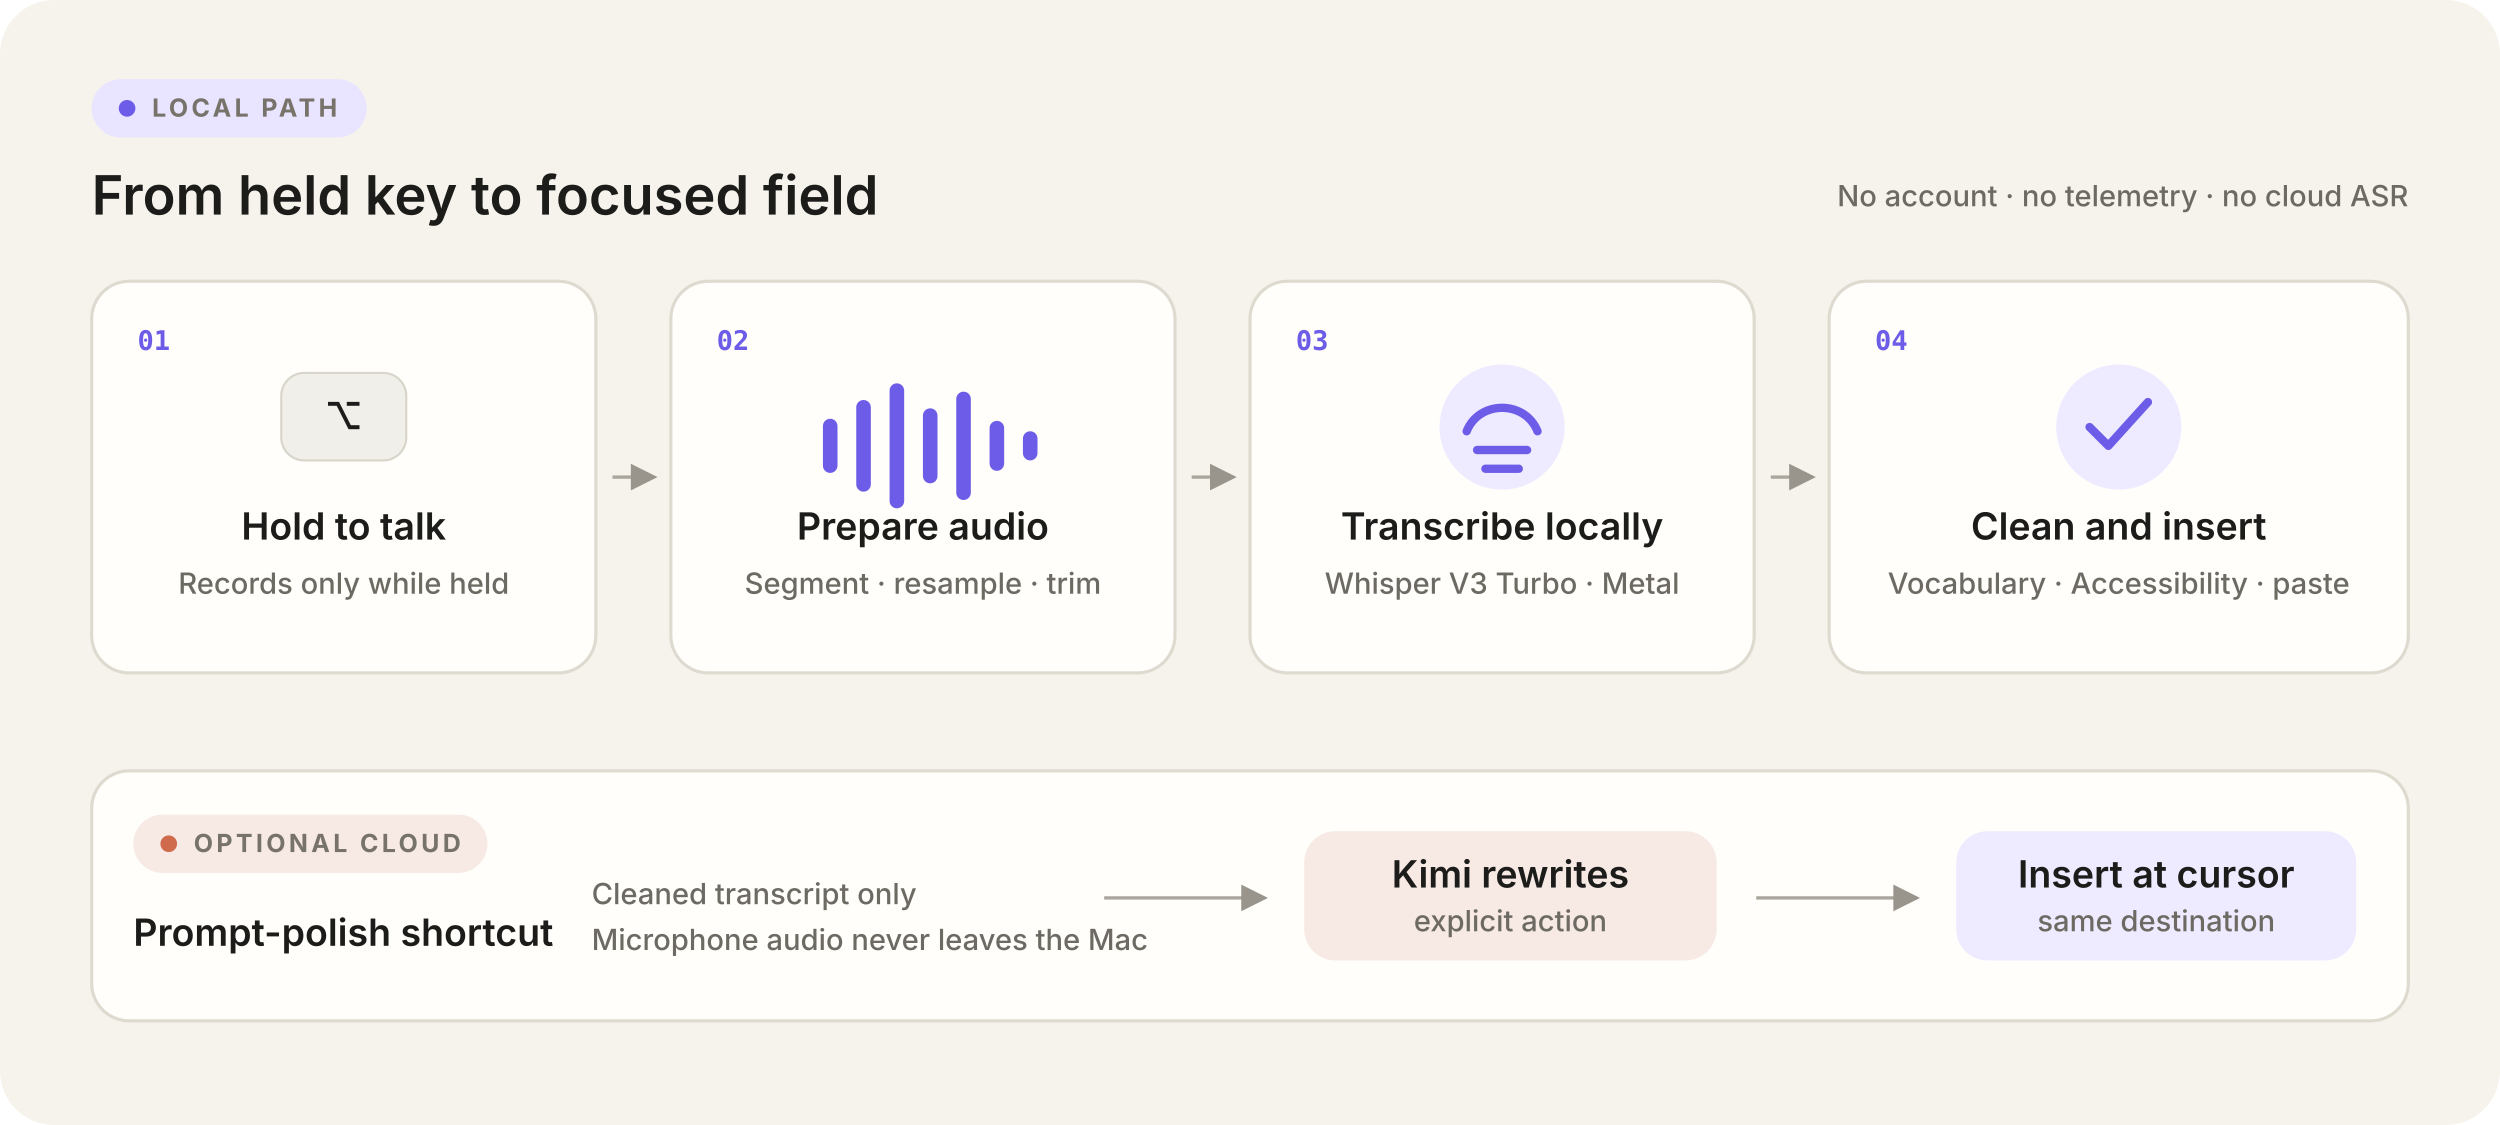
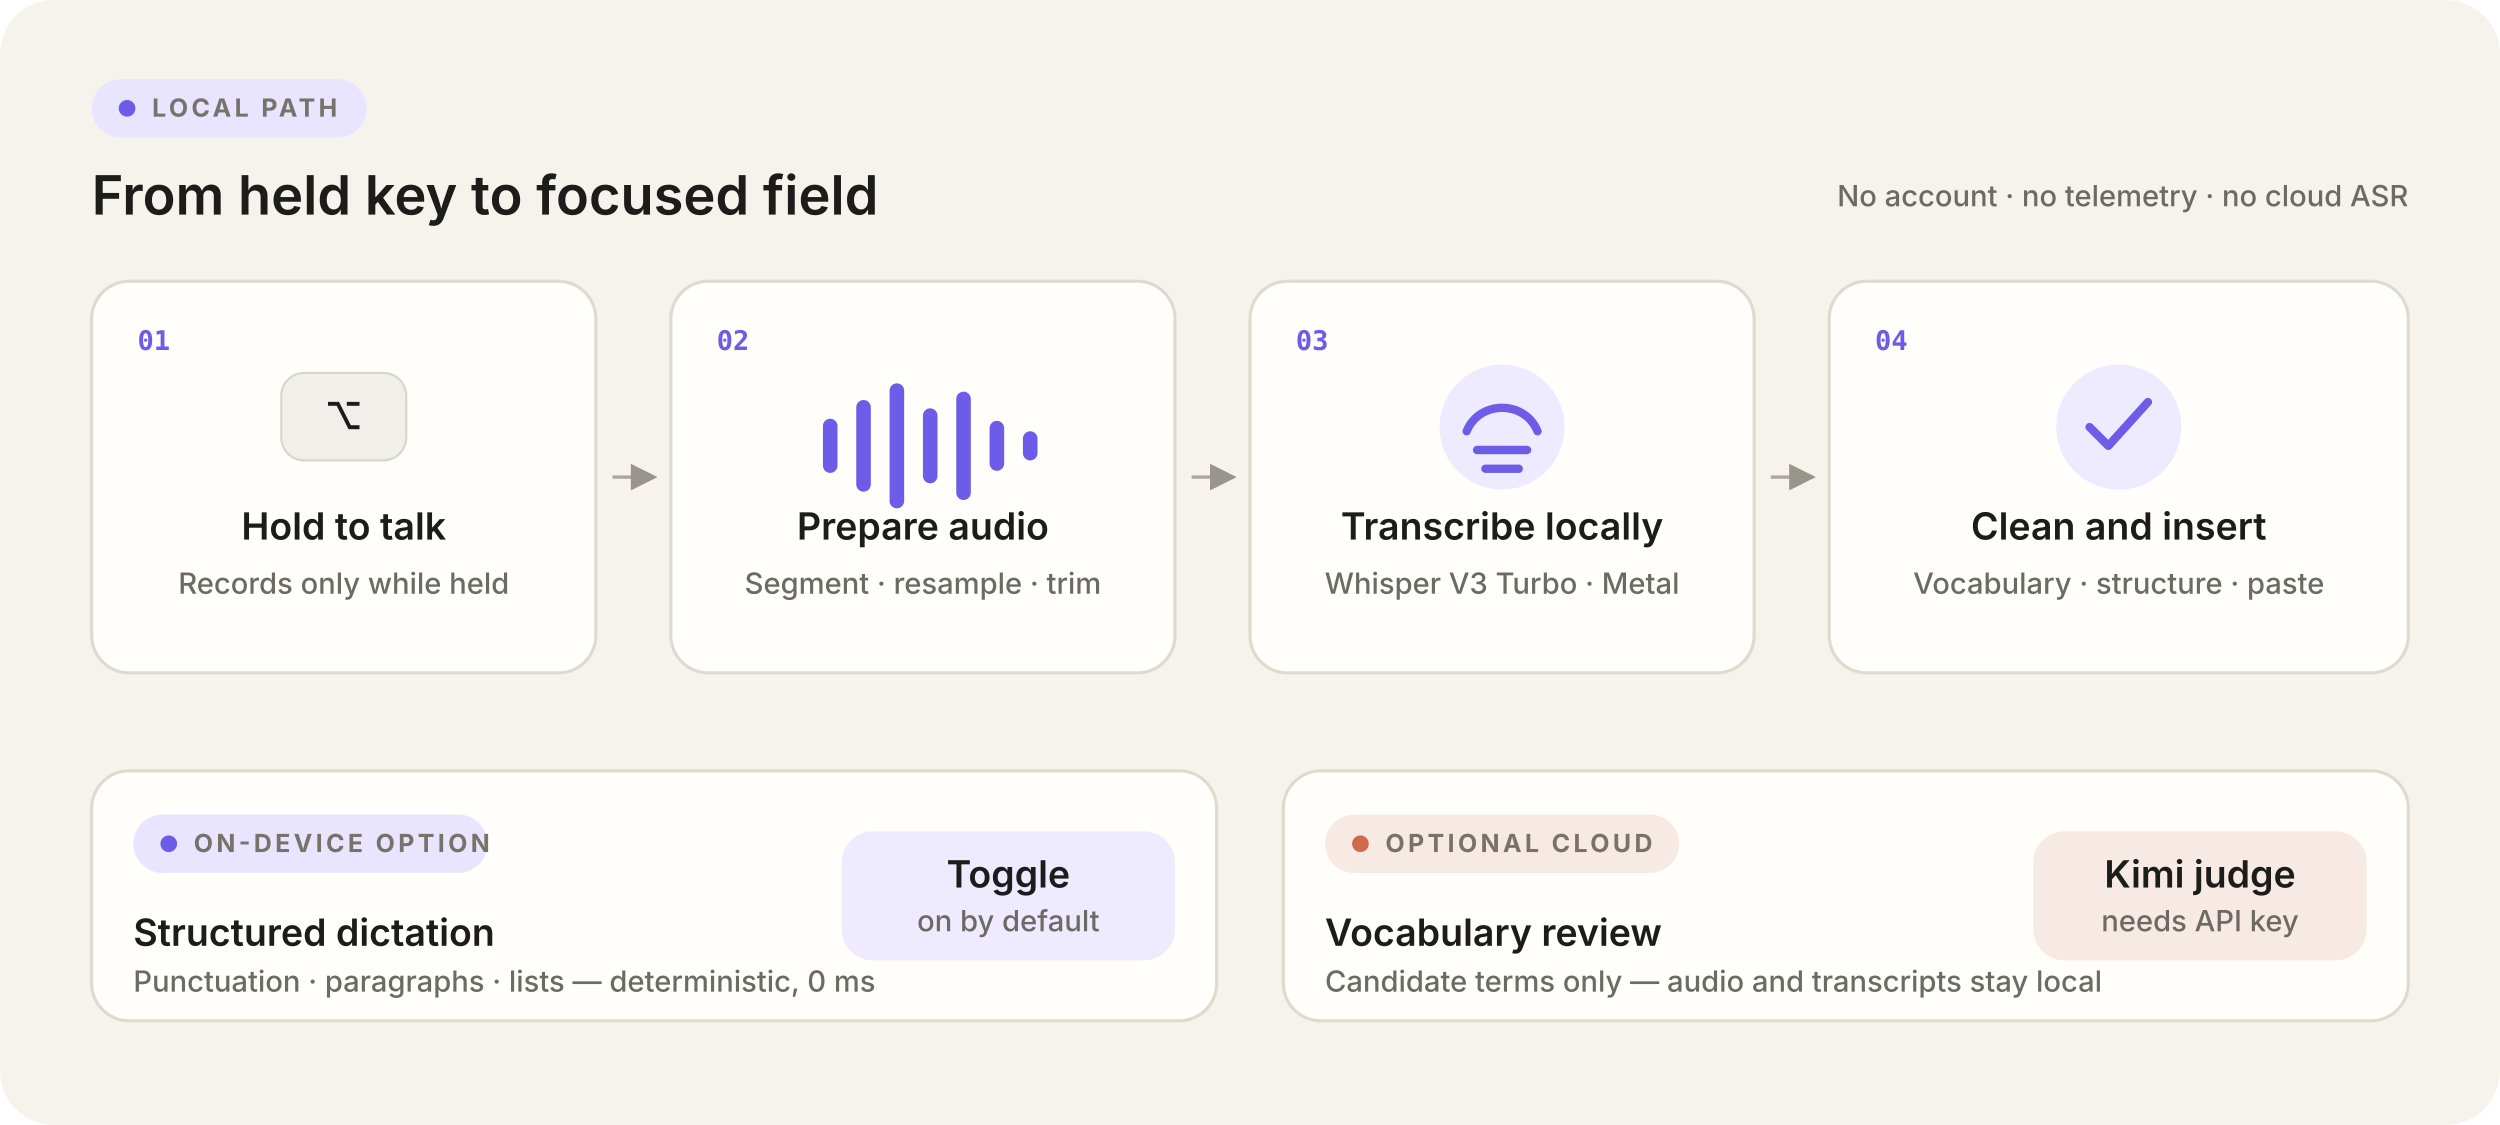
<svg xmlns="http://www.w3.org/2000/svg" width="1200" height="540" viewBox="0 0 1200 540" role="img" aria-labelledby="title desc">
  <defs>
    <marker id="arrow" markerWidth="8" markerHeight="8" refX="7" refY="4" orient="auto">
      <path d="M0 0 8 4 0 8Z" fill="#99958c" />
    </marker>
    <style>
      .title{font:600 26px -apple-system,BlinkMacSystemFont,"Segoe UI",sans-serif;fill:#1c1c1a}
      .label{font:600 18px -apple-system,BlinkMacSystemFont,"Segoe UI",sans-serif;fill:#1c1c1a}
      .small{font:450 14px -apple-system,BlinkMacSystemFont,"Segoe UI",sans-serif;fill:#6d6a63}
      .eyebrow{font:650 12px -apple-system,BlinkMacSystemFont,"Segoe UI",sans-serif;letter-spacing:1.6px;fill:#77736a}
      .number{font:600 13px ui-monospace,SFMono-Regular,Menlo,monospace;fill:#6d5ce7}
      .card{fill:#fffefa;stroke:#dedad0;stroke-width:1.5}
      .line{stroke:#aaa69d;stroke-width:1.6;fill:none;marker-end:url(#arrow)}
    </style>
  </defs>
  <rect width="1200" height="540" rx="26" fill="#f6f3ec" />
  <rect x="44" y="38" width="132" height="28" rx="14" fill="#e9e4ff" />
  <circle cx="61" cy="52" r="4" fill="#6d5ce7" />
  <text x="73" y="56" class="eyebrow" fill="#5949c7">LOCAL PATH</text>
  <text x="44" y="103" class="title">From held key to focused field</text>
  <text x="1156" y="99" text-anchor="end" class="small">No account · no telemetry · no cloud ASR</text>
  <g transform="translate(44 135)">
    <rect class="card" width="242" height="188" rx="18" />
    <text x="22" y="33" class="number">01</text>
    <rect x="91" y="44" width="60" height="42" rx="11" fill="#f1efe9" stroke="#d8d4ca" />
    <text x="121" y="71" text-anchor="middle" class="label">⌥</text>
    <text x="121" y="124" text-anchor="middle" class="label">Hold to talk</text>
    <text x="121" y="150" text-anchor="middle" class="small">Records only while held</text>
  </g>
  <path class="line" d="M294 229H314" />
  <g transform="translate(322 135)">
    <rect class="card" width="242" height="188" rx="18" />
    <text x="22" y="33" class="number">02</text>
    <g transform="translate(73 49)" fill="#6d5ce7">
      <rect x="0" y="17" width="7" height="26" rx="3.5" />
      <rect x="16" y="8" width="7" height="44" rx="3.5" />
      <rect x="32" y="0" width="7" height="60" rx="3.5" />
      <rect x="48" y="12" width="7" height="36" rx="3.5" />
      <rect x="64" y="4" width="7" height="52" rx="3.5" />
      <rect x="80" y="18" width="7" height="24" rx="3.5" />
      <rect x="96" y="23" width="7" height="14" rx="3.5" />
    </g>
    <text x="121" y="124" text-anchor="middle" class="label">Prepare audio</text>
    <text x="121" y="150" text-anchor="middle" class="small">Segment · resample · trim</text>
  </g>
  <path class="line" d="M572 229H592" />
  <g transform="translate(600 135)">
    <rect class="card" width="242" height="188" rx="18" />
    <text x="22" y="33" class="number">03</text>
    <circle cx="121" cy="70" r="30" fill="#eeeaff" />
    <path d="M104 72c6-15 28-15 34 0M109 81h24M113 90h16" fill="none" stroke="#6d5ce7" stroke-width="4" stroke-linecap="round" />
    <text x="121" y="124" text-anchor="middle" class="label">Transcribe locally</text>
    <text x="121" y="150" text-anchor="middle" class="small">Whisper V3 Turbo · Metal</text>
  </g>
  <path class="line" d="M850 229H870" />
  <g transform="translate(878 135)">
    <rect class="card" width="278" height="188" rx="18" />
    <text x="22" y="33" class="number">04</text>
    <circle cx="139" cy="70" r="30" fill="#eeeaff" />
    <path d="M125 70l9 9 19-21" fill="none" stroke="#6d5ce7" stroke-width="4" stroke-linecap="round" stroke-linejoin="round" />
    <text x="139" y="124" text-anchor="middle" class="label">Clean and insert</text>
-     <text x="139" y="150" text-anchor="middle" class="small">Vocabulary · Accessibility · paste</text>
+     <text x="139" y="150" text-anchor="middle" class="small">Vocabulary · structure · paste</text>
  </g>
-   <rect x="44" y="370" width="1112" height="120" rx="18" fill="#fffefa" stroke="#dedad0" stroke-width="1.5" />
-   <rect x="64" y="391" width="170" height="28" rx="14" fill="#f7e9e3" />
-   <circle cx="81" cy="405" r="4" fill="#cf6b4c" />
-   <text x="93" y="409" class="eyebrow" fill="#a84e35">OPTIONAL CLOUD</text>
-   <text x="64" y="454" class="label">Prompt-polish shortcut</text>
-   <text x="284" y="434" class="small">Cleaned transcript only</text>
-   <text x="284" y="456" class="small">Microphone audio never leaves the Mac</text>
-   <path class="line" d="M530 431H607" />
-   <rect x="626" y="399" width="198" height="62" rx="15" fill="#f7e9e3" />
-   <text x="725" y="426" text-anchor="middle" class="label">Kimi rewrites</text>
-   <text x="725" y="447" text-anchor="middle" class="small">explicit action</text>
-   <path class="line" d="M843 431H920" />
-   <rect x="939" y="399" width="192" height="62" rx="15" fill="#eeeaff" />
-   <text x="1035" y="426" text-anchor="middle" class="label">Insert at cursor</text>
-   <text x="1035" y="447" text-anchor="middle" class="small">same destination</text>
+   <rect x="44" y="370" width="540" height="120" rx="18" fill="#fffefa" stroke="#dedad0" stroke-width="1.5" />
+   <rect x="64" y="391" width="170" height="28" rx="14" fill="#e9e4ff" />
+   <circle cx="81" cy="405" r="4" fill="#6d5ce7" />
+   <text x="93" y="409" class="eyebrow" fill="#5949c7">ON-DEVICE OPTION</text>
+   <text x="64" y="454" class="label">Structured dictation</text>
+   <text x="64" y="476" class="small">Punctuation · paragraphs · lists — deterministic, 0 ms</text>
+   <rect x="404" y="399" width="160" height="62" rx="15" fill="#eeeaff" />
+   <text x="484" y="426" text-anchor="middle" class="label">Toggle</text>
+   <text x="484" y="447" text-anchor="middle" class="small">on by default</text>
+   <rect x="616" y="370" width="540" height="120" rx="18" fill="#fffefa" stroke="#dedad0" stroke-width="1.5" />
+   <rect x="636" y="391" width="170" height="28" rx="14" fill="#f7e9e3" />
+   <circle cx="653" cy="405" r="4" fill="#cf6b4c" />
+   <text x="665" y="409" class="eyebrow" fill="#a84e35">OPTIONAL CLOUD</text>
+   <text x="636" y="454" class="label">Vocabulary review</text>
+   <text x="636" y="476" class="small">Candidate terms only — audio and transcripts stay local</text>
+   <rect x="976" y="399" width="160" height="62" rx="15" fill="#f7e9e3" />
+   <text x="1056" y="426" text-anchor="middle" class="label">Kimi judge</text>
+   <text x="1056" y="447" text-anchor="middle" class="small">needs API key</text>
</svg>
